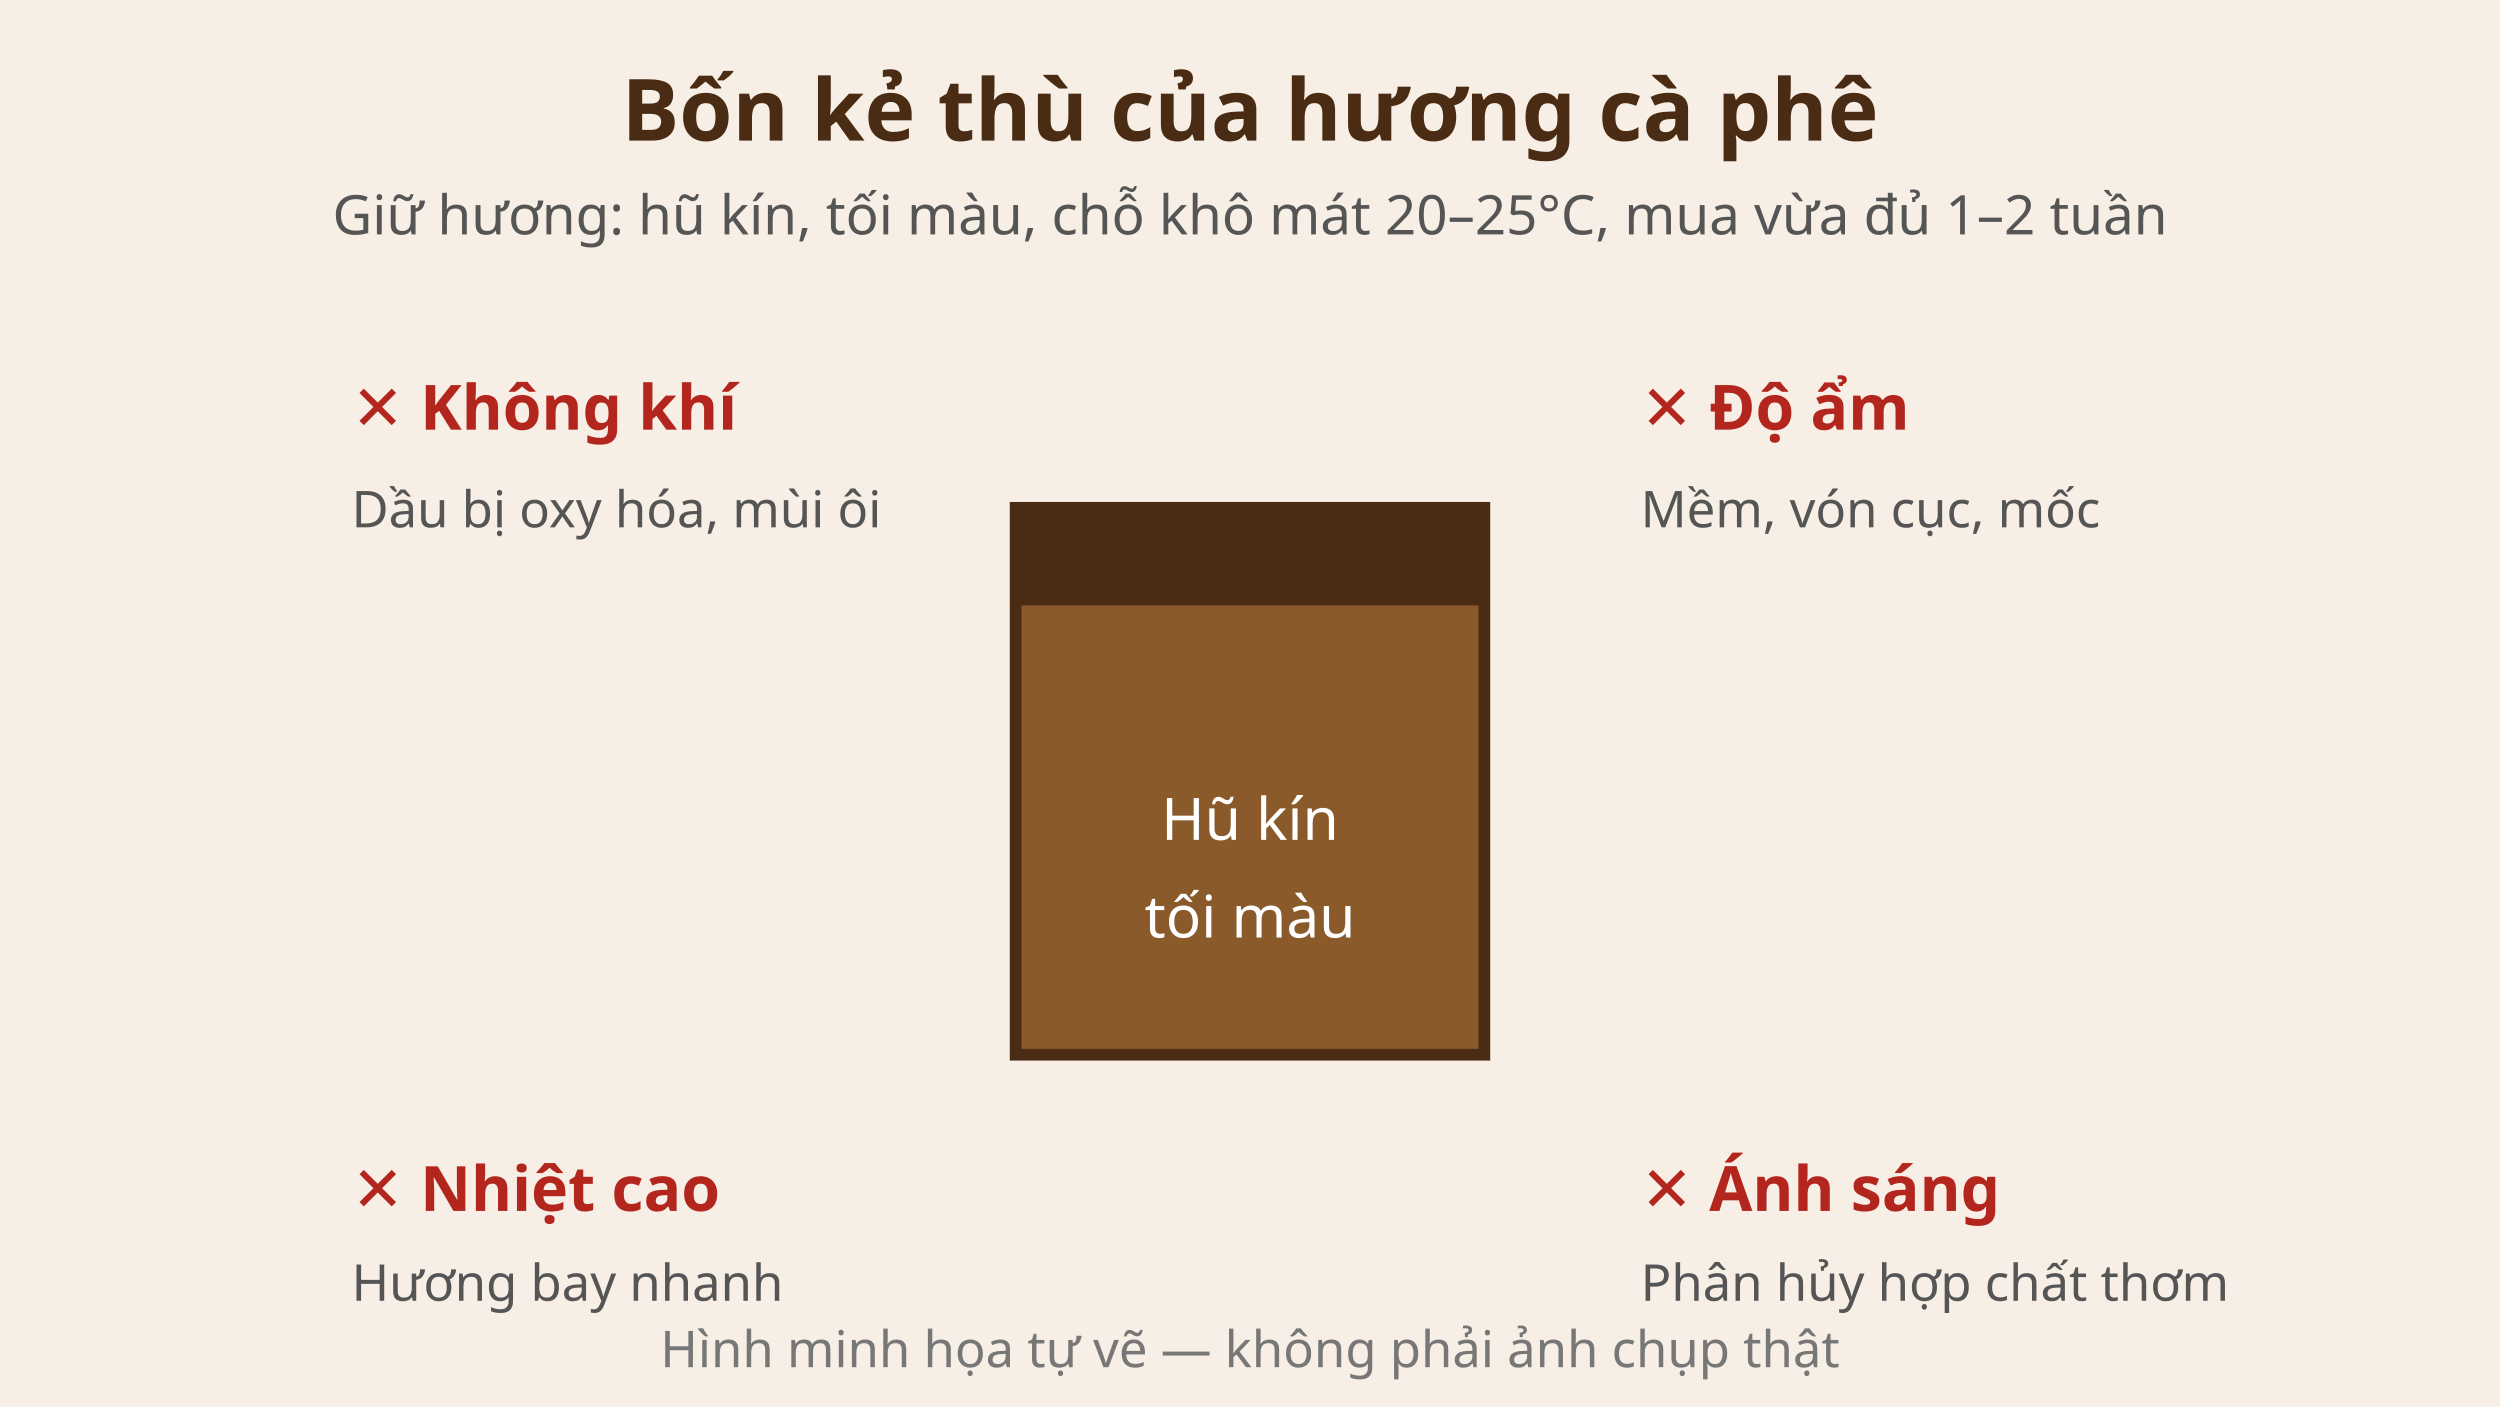
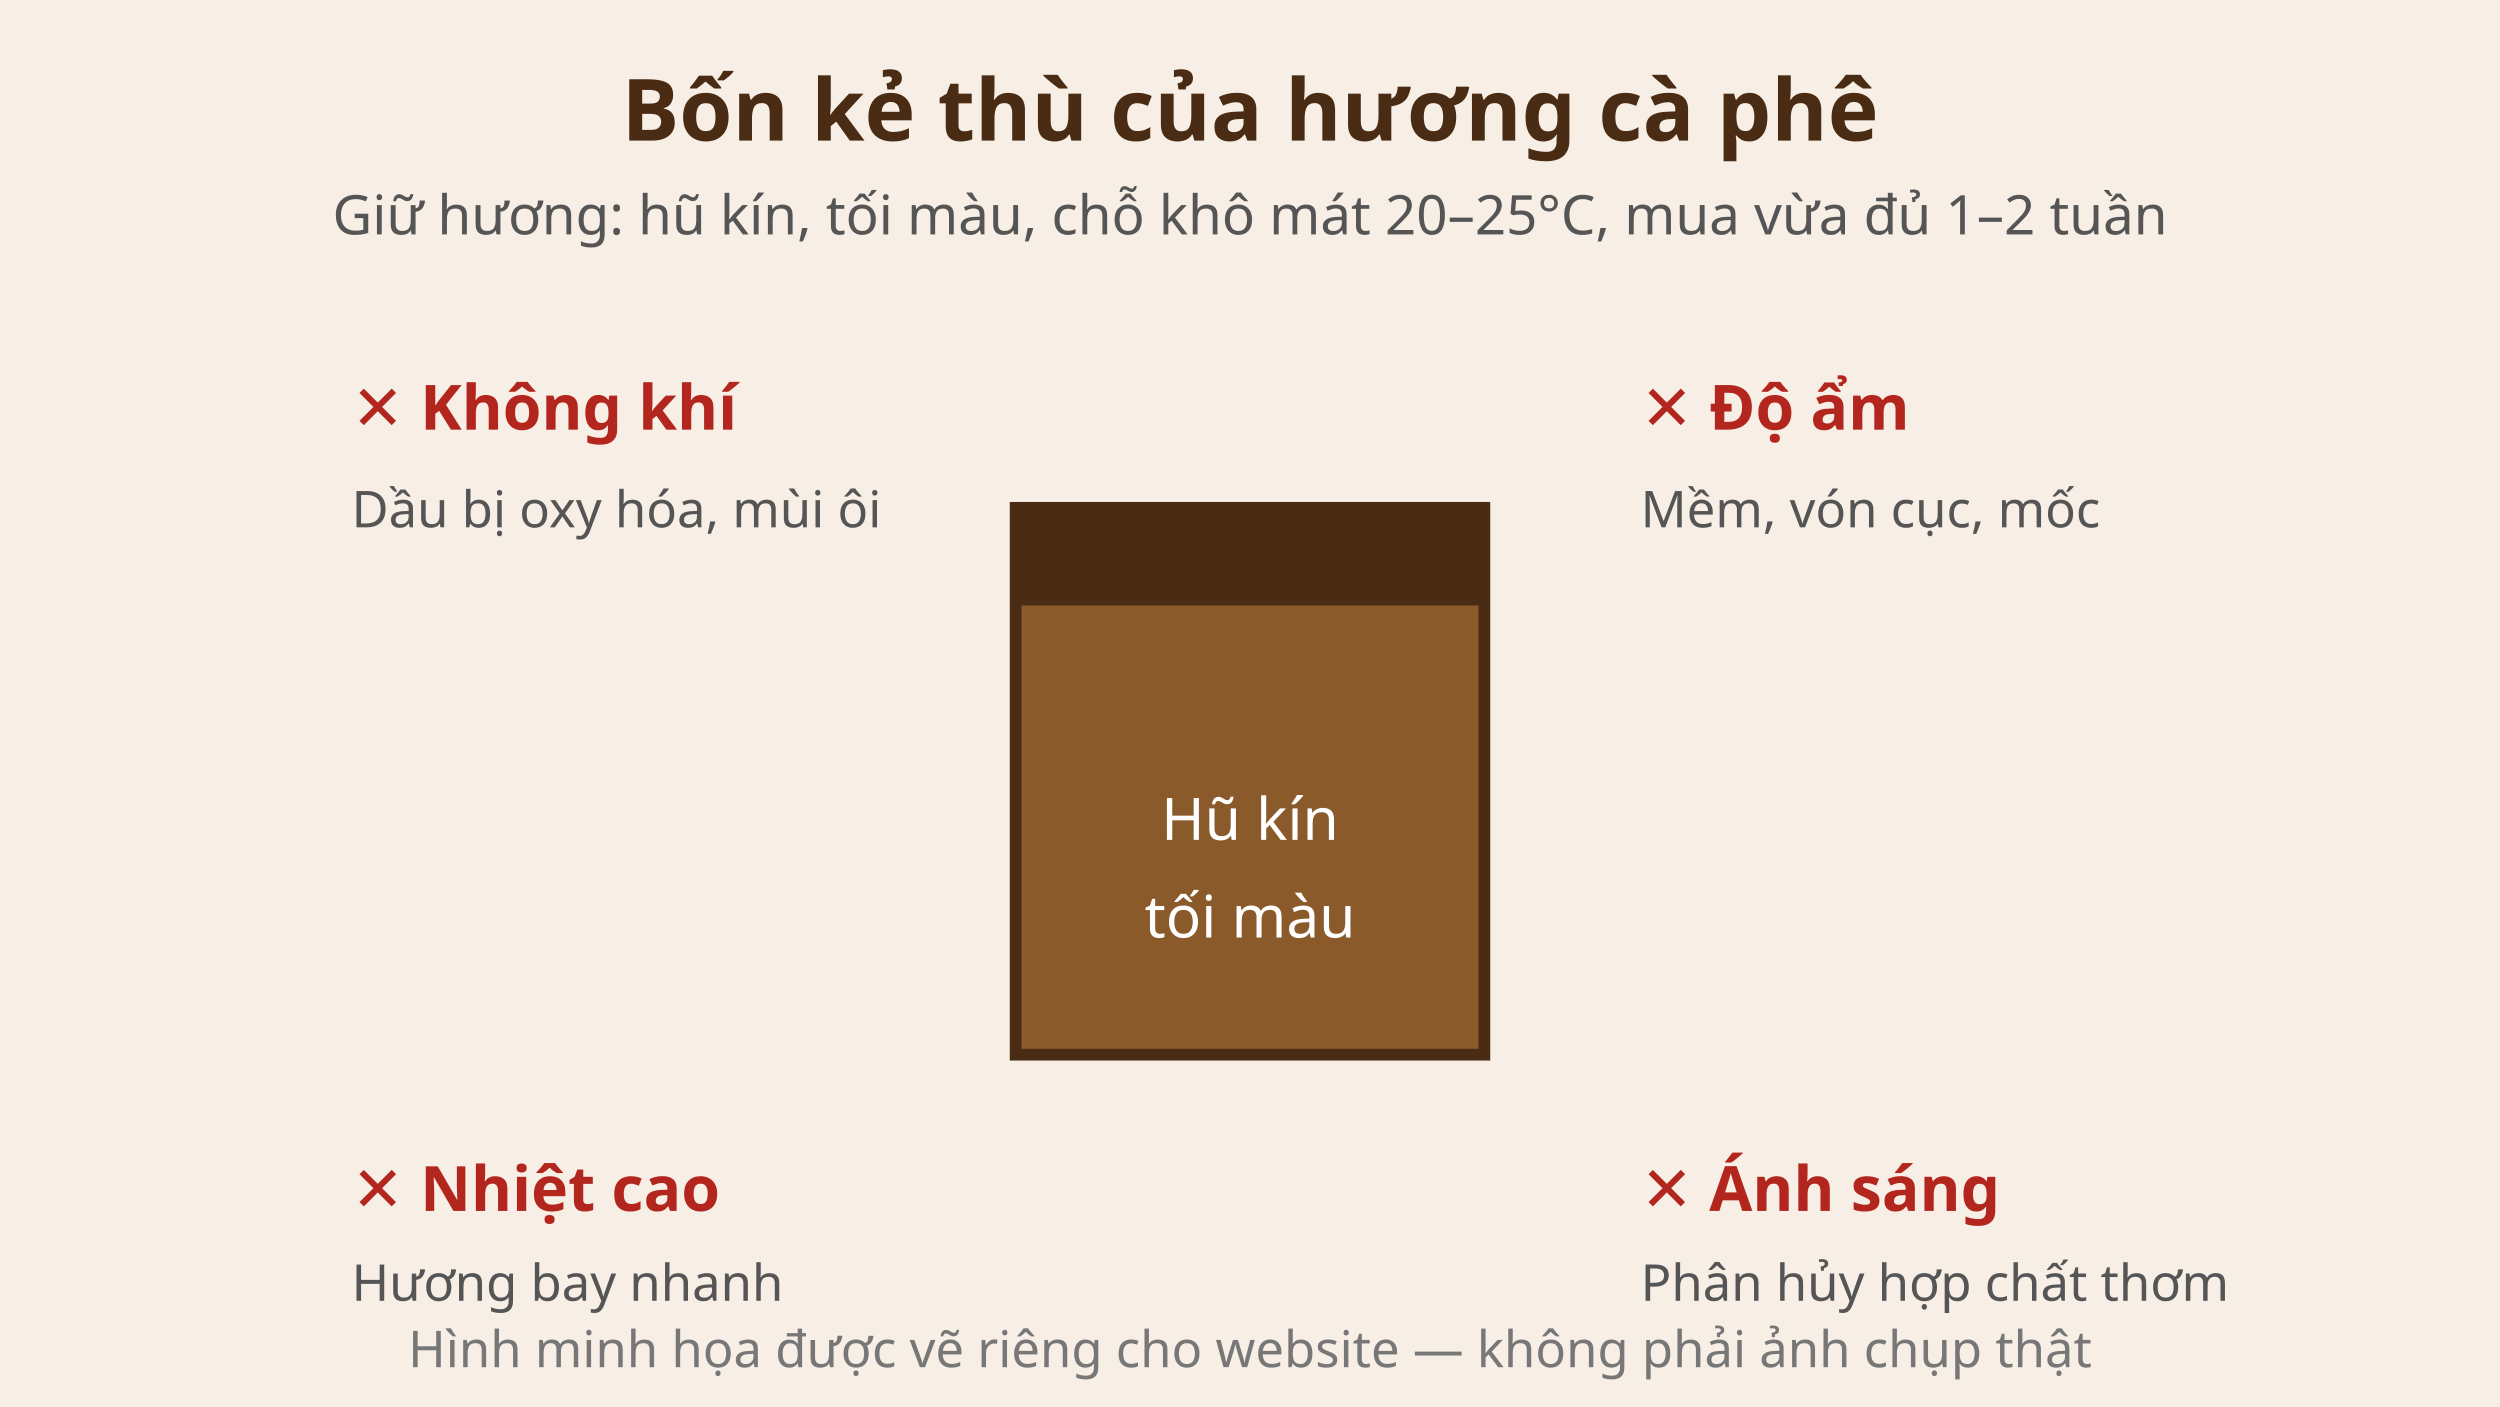
<svg xmlns="http://www.w3.org/2000/svg" width="640" height="360" viewBox="0 0 640 360" role="img" aria-labelledby="t d">
  <rect width="640" height="360" fill="#f7efe6" />
  <text x="320" y="36" text-anchor="middle" font-family="sans-serif" font-size="22" font-weight="bold" fill="#4a2c14">Bốn kẻ thù của hương cà phê</text>
  <g>
    <rect x="260" y="130" width="120" height="140" fill="#8b5a2b" stroke="#4a2c14" stroke-width="3" />
    <rect x="260" y="130" width="120" height="25" fill="#4a2c14" />
    <text x="320" y="215" text-anchor="middle" font-family="sans-serif" font-size="15" fill="#fff">Hũ kín</text>
    <text x="320" y="240" text-anchor="middle" font-family="sans-serif" font-size="15" fill="#fff">tối màu</text>
  </g>
  <g font-family="sans-serif" font-size="16" font-weight="bold" fill="#b3261e">
    <text x="90" y="110">✕ Không khí</text>
    <text x="90" y="135" font-size="13" font-weight="normal" fill="#555">Dầu bị oxy hóa, mùi ôi</text>
    <text x="420" y="110">✕ Độ ẩm</text>
    <text x="420" y="135" font-size="13" font-weight="normal" fill="#555">Mềm, vón cục, mốc</text>
    <text x="90" y="310">✕ Nhiệt cao</text>
    <text x="90" y="333" font-size="13" font-weight="normal" fill="#555">Hương bay nhanh</text>
    <text x="420" y="310">✕ Ánh sáng</text>
    <text x="420" y="333" font-size="13" font-weight="normal" fill="#555">Phân hủy hợp chất thơm</text>
  </g>
  <text x="320" y="60" text-anchor="middle" font-family="sans-serif" font-size="14" fill="#555">Giữ hương: hũ kín, tối màu, chỗ khô mát 20–25°C, mua vừa đủ 1–2 tuần</text>
-   <text x="320" y="350" text-anchor="middle" font-family="sans-serif" font-size="13" fill="#777">Hình minh họa tự vẽ — không phải ảnh chụp thật</text>
+   <text x="320" y="350" text-anchor="middle" font-family="sans-serif" font-size="13" fill="#777">Hình minh họa được vẽ riêng cho website — không phải ảnh chụp thật</text>
</svg>
